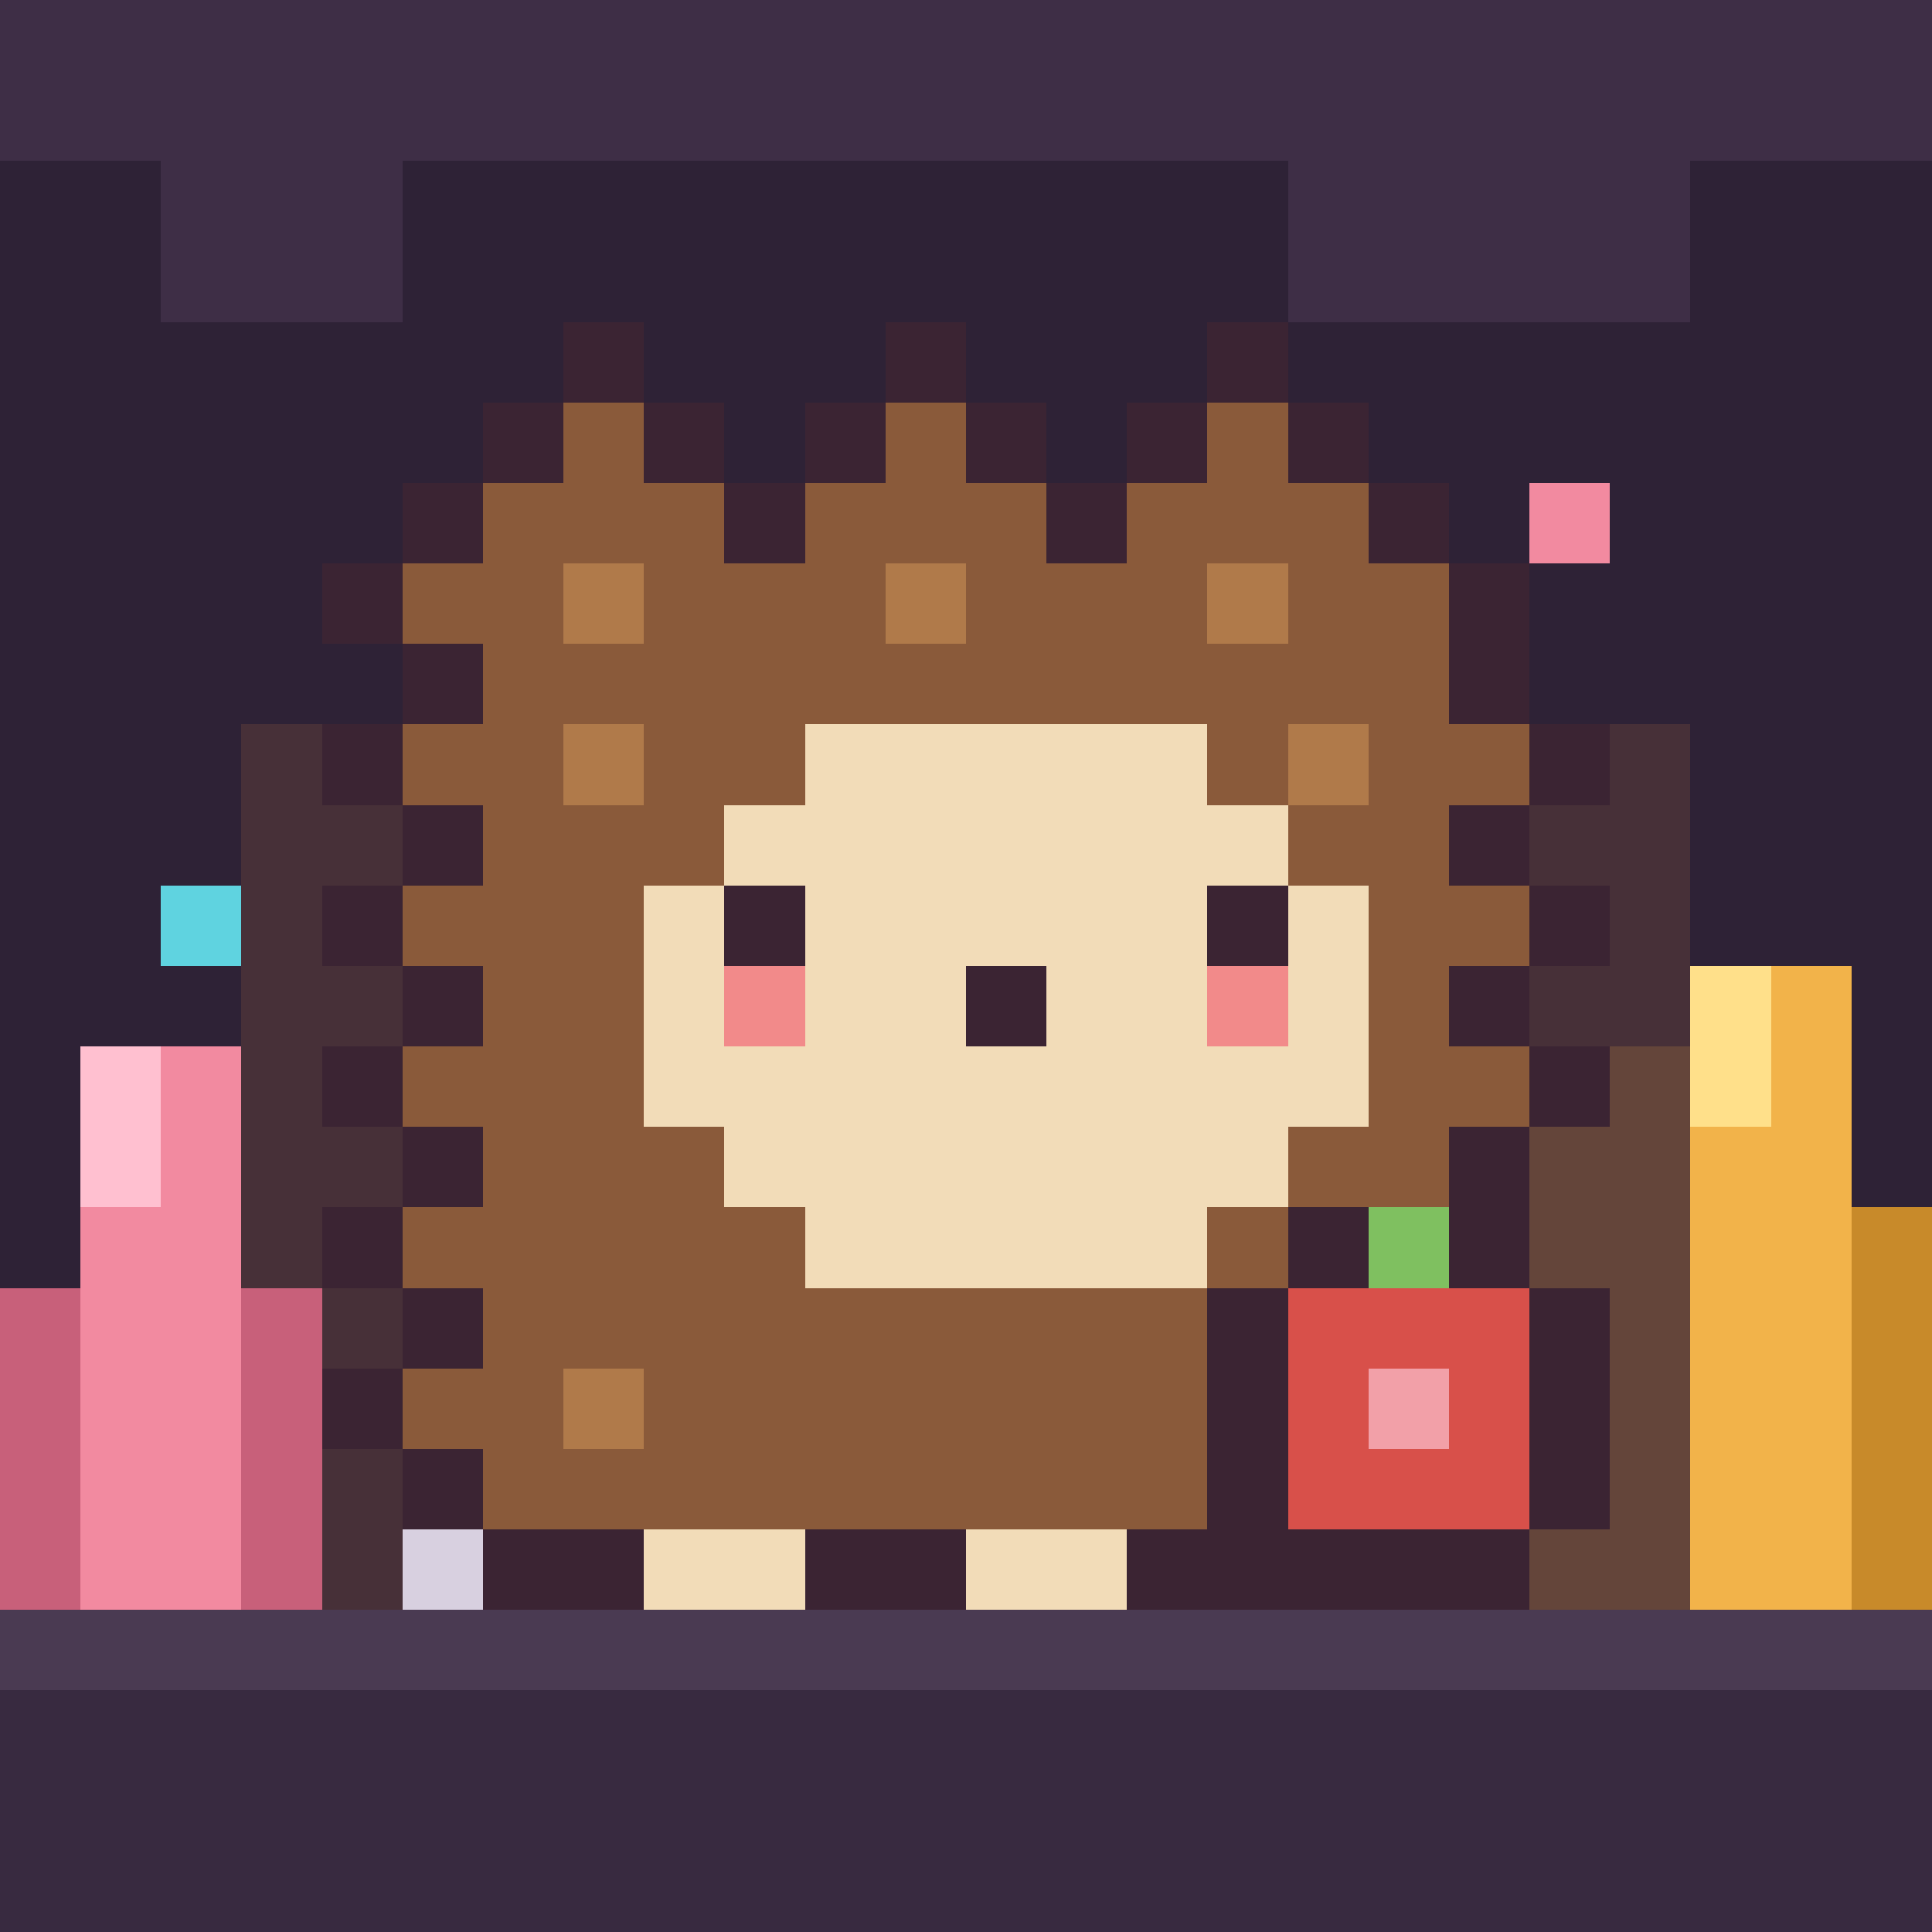
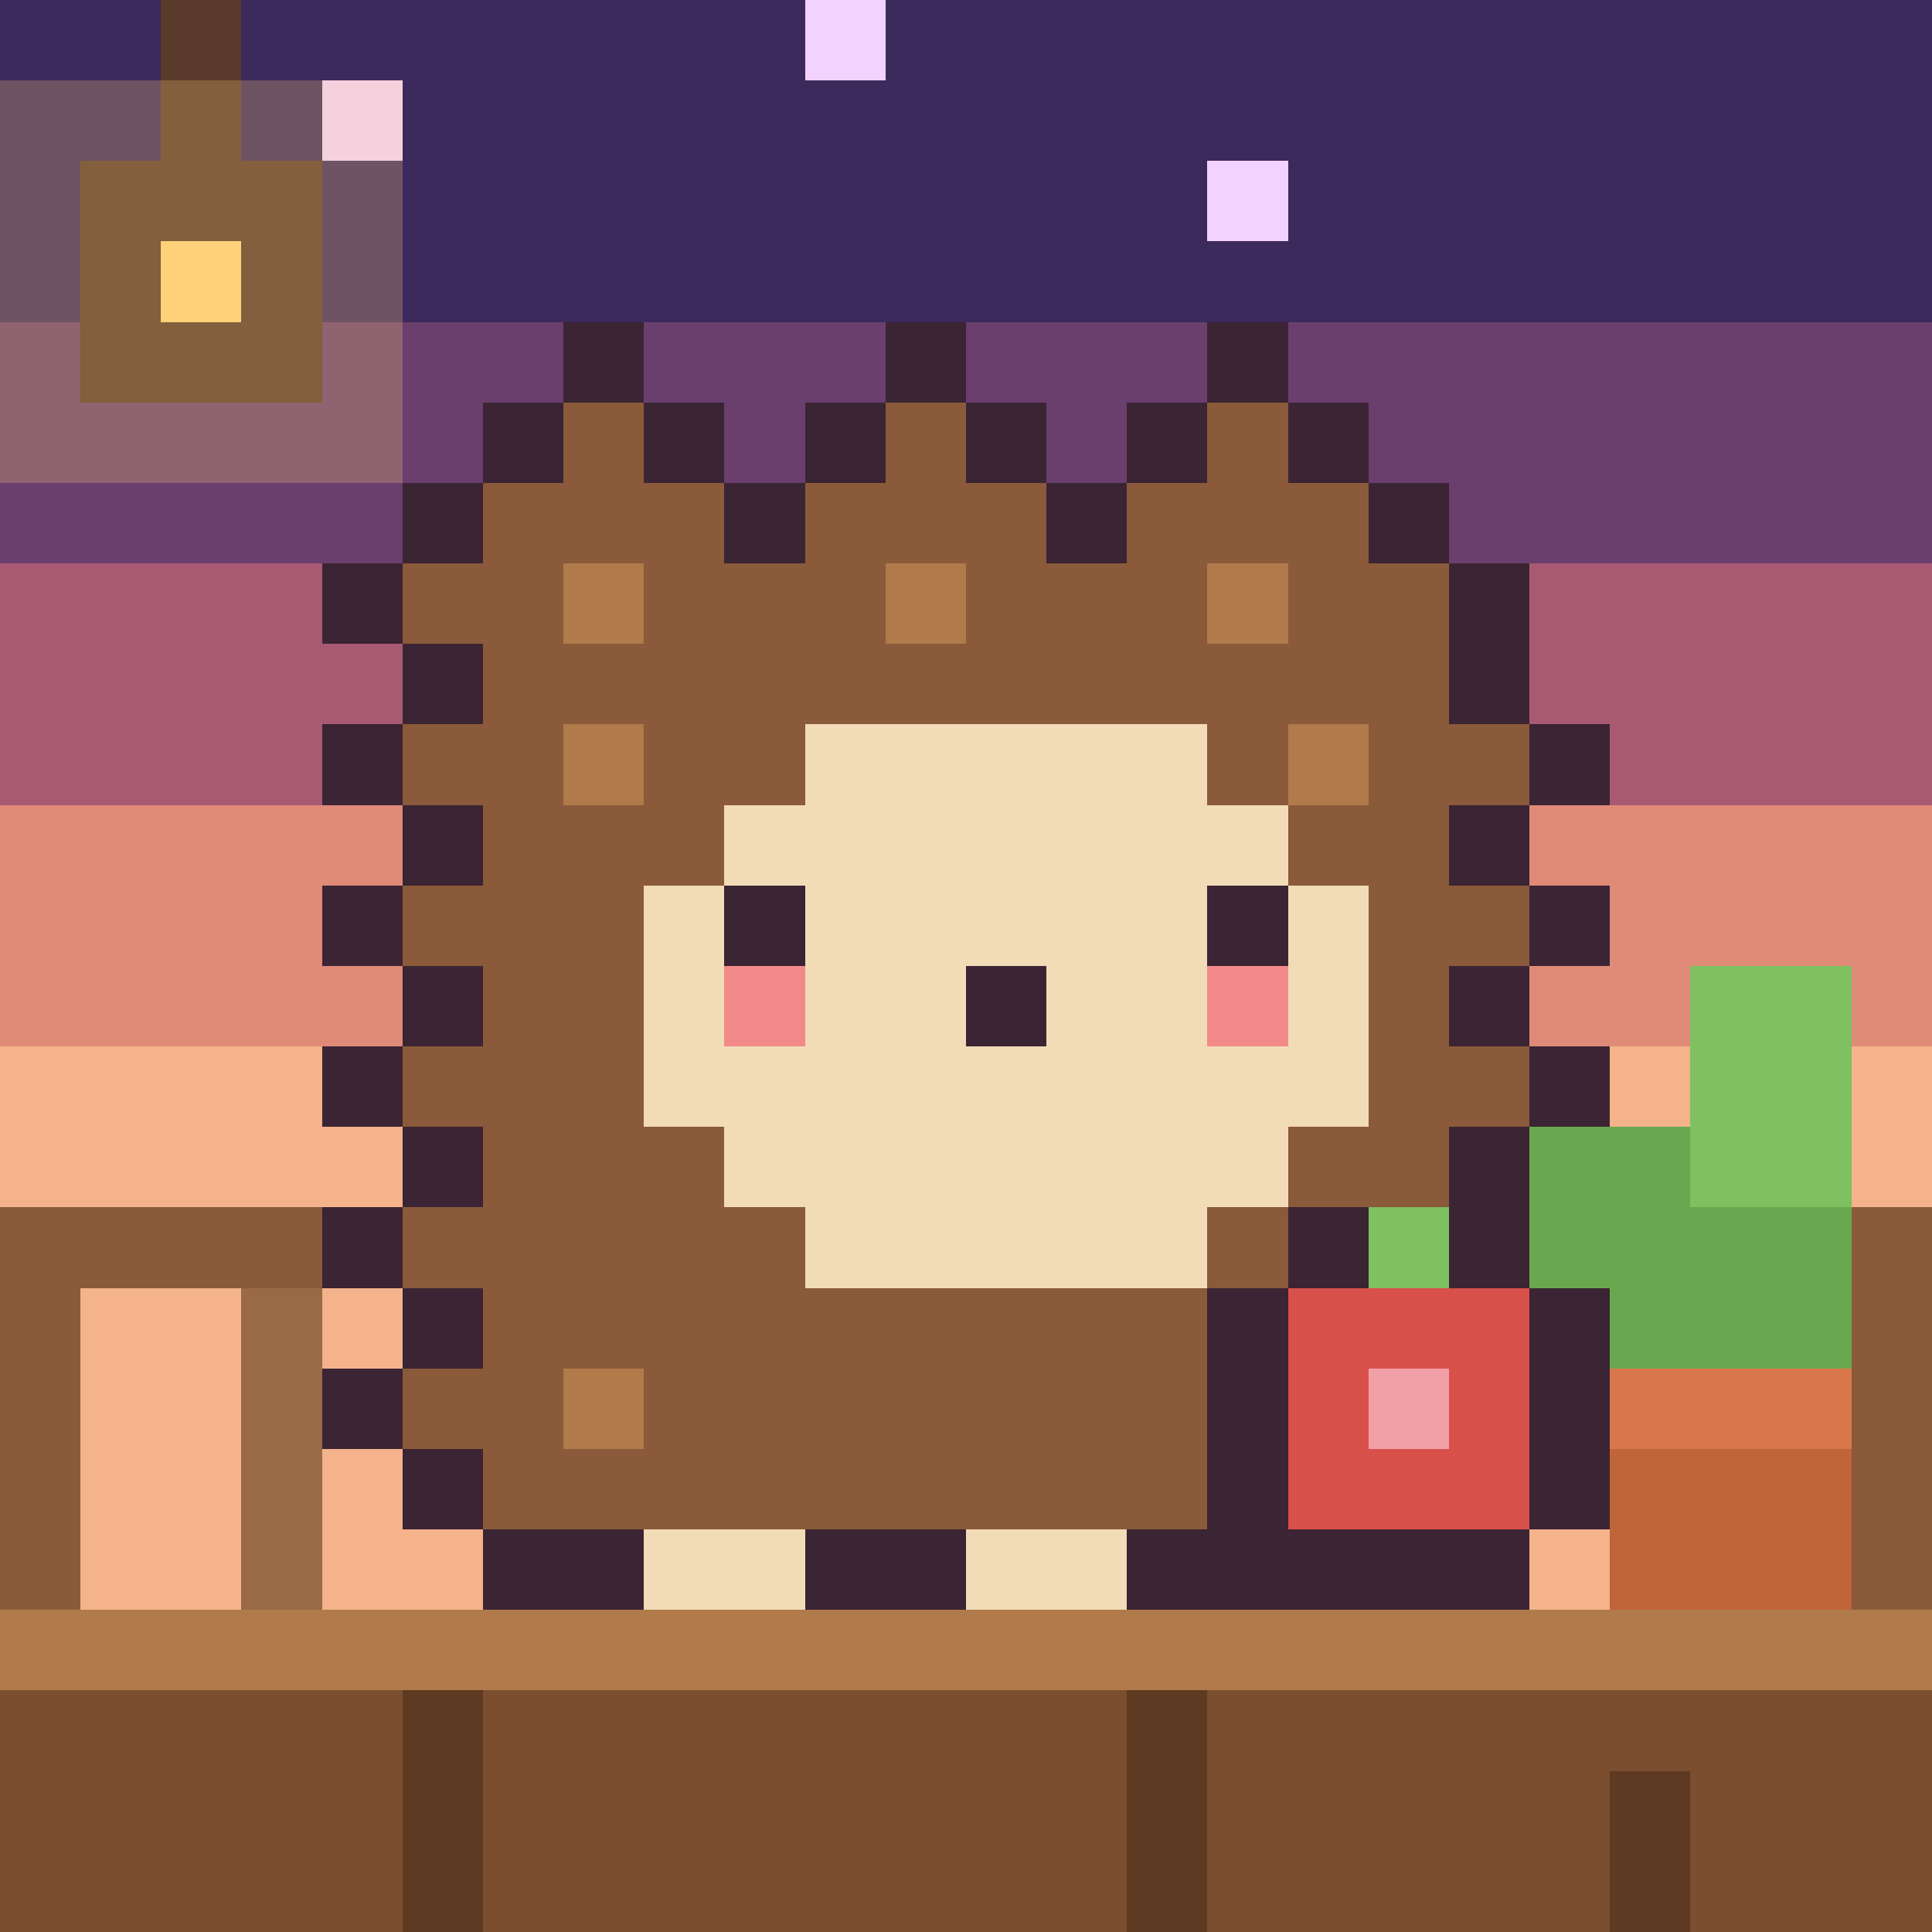
<svg xmlns="http://www.w3.org/2000/svg" viewBox="0 0 24 24" width="96" height="96" shape-rendering="crispEdges">
-   <rect x="0" y="0" width="24" height="20" fill="#2e2236" />
-   <rect x="0" y="0" width="24" height="2" fill="#3e2e46" />
-   <rect x="2" y="2" width="3" height="2" fill="#3e2e46" />
-   <rect x="16" y="2" width="5" height="2" fill="#3e2e46" />
-   <rect x="3" y="9" width="18" height="11" fill="#ff9a4a" fill-opacity="0.12" />
-   <rect x="13" y="13" width="9" height="8" fill="#ffb84a" fill-opacity="0.16" />
-   <rect x="1" y="13" width="2" height="7" fill="#f28aa0" />
-   <rect x="0" y="16" width="1" height="4" fill="#c8607a" />
-   <rect x="3" y="16" width="1" height="4" fill="#c8607a" />
-   <rect x="1" y="13" width="1" height="2" fill="#ffc0d0" />
-   <rect x="5" y="17" width="2" height="1" fill="#5fd3e0" />
-   <rect x="5" y="18" width="1" height="2" fill="#d8d0e0" />
-   <rect x="2" y="11" width="1" height="1" fill="#5fd3e0" />
-   <rect x="8" y="5" width="1" height="1" fill="#f2b34a" />
-   <rect x="19" y="6" width="1" height="1" fill="#f28aa0" />
-   <rect x="15" y="20" width="5" height="1" fill="#6a4428" />
-   <rect x="16" y="18" width="3" height="2" fill="#ff8c42" />
-   <rect x="17" y="17" width="1" height="1" fill="#ffd27a" />
-   <rect x="17" y="18" width="1" height="1" fill="#ffd27a" />
-   <rect x="21" y="12" width="2" height="8" fill="#f2b34a" />
-   <rect x="23" y="15" width="1" height="5" fill="#c88a2a" />
-   <rect x="21" y="12" width="1" height="2" fill="#ffe08a" />
-   <rect x="0" y="20" width="24" height="1" fill="#4a3a52" />
-   <rect x="0" y="21" width="24" height="3" fill="#382a40" />
+   <rect x="0" y="0" width="24" height="4" fill="#3d2a5c" />
+   <rect x="0" y="4" width="24" height="3" fill="#6a3f6e" />
+   <rect x="0" y="7" width="24" height="3" fill="#a85a72" />
+   <rect x="0" y="10" width="24" height="3" fill="#e08a78" />
+   <rect x="0" y="13" width="24" height="7" fill="#f4b38a" />
+   <rect x="4" y="1" width="1" height="1" fill="#f2d2ff" />
+   <rect x="15" y="2" width="1" height="1" fill="#f2d2ff" />
+   <rect x="10" y="0" width="1" height="1" fill="#f2d2ff" />
+   <rect x="0" y="15" width="24" height="1" fill="#8a5a3a" />
+   <rect x="0" y="15" width="1" height="5" fill="#8a5a3a" />
+   <rect x="6" y="15" width="1" height="5" fill="#8a5a3a" />
+   <rect x="12" y="15" width="1" height="5" fill="#8a5a3a" />
+   <rect x="18" y="15" width="1" height="5" fill="#8a5a3a" />
+   <rect x="23" y="15" width="1" height="5" fill="#8a5a3a" />
+   <rect x="3" y="16" width="1" height="4" fill="#9a6a46" />
+   <rect x="9" y="16" width="1" height="4" fill="#9a6a46" />
+   <rect x="15" y="16" width="1" height="4" fill="#9a6a46" />
+   <rect x="21" y="16" width="1" height="4" fill="#9a6a46" />
+   <rect x="2" y="0" width="1" height="2" fill="#5a3a2a" />
+   <rect x="1" y="2" width="3" height="3" fill="#5a3a2a" />
+   <rect x="2" y="3" width="1" height="1" fill="#ffd27a" />
+   <rect x="0" y="1" width="5" height="5" fill="#ffd27a" fill-opacity="0.25" />
+   <rect x="20" y="17" width="3" height="3" fill="#c0643a" />
+   <rect x="20" y="17" width="3" height="1" fill="#d8784a" />
+   <rect x="19" y="14" width="2" height="2" fill="#6aa84f" />
+   <rect x="21" y="12" width="2" height="3" fill="#7fc060" />
+   <rect x="20" y="15" width="3" height="2" fill="#6aa84f" />
+   <rect x="0" y="20" width="24" height="1" fill="#b07a4a" />
+   <rect x="0" y="21" width="24" height="3" fill="#7a4e2e" />
+   <rect x="5" y="21" width="1" height="3" fill="#5e3a22" />
+   <rect x="14" y="21" width="1" height="3" fill="#5e3a22" />
+   <rect x="20" y="22" width="1" height="2" fill="#5e3a22" />
  <rect x="7" y="4" width="1" height="1" fill="#3b2433" />
  <rect x="11" y="4" width="1" height="1" fill="#3b2433" />
  <rect x="15" y="4" width="1" height="1" fill="#3b2433" />
  <rect x="6" y="5" width="1" height="1" fill="#3b2433" />
  <rect x="7" y="5" width="1" height="1" fill="#8a5a3a" />
  <rect x="8" y="5" width="1" height="1" fill="#3b2433" />
  <rect x="10" y="5" width="1" height="1" fill="#3b2433" />
  <rect x="11" y="5" width="1" height="1" fill="#8a5a3a" />
  <rect x="12" y="5" width="1" height="1" fill="#3b2433" />
  <rect x="14" y="5" width="1" height="1" fill="#3b2433" />
  <rect x="15" y="5" width="1" height="1" fill="#8a5a3a" />
  <rect x="16" y="5" width="1" height="1" fill="#3b2433" />
  <rect x="5" y="6" width="1" height="1" fill="#3b2433" />
  <rect x="6" y="6" width="1" height="1" fill="#8a5a3a" />
  <rect x="7" y="6" width="1" height="1" fill="#8a5a3a" />
  <rect x="8" y="6" width="1" height="1" fill="#8a5a3a" />
  <rect x="9" y="6" width="1" height="1" fill="#3b2433" />
  <rect x="10" y="6" width="1" height="1" fill="#8a5a3a" />
  <rect x="11" y="6" width="1" height="1" fill="#8a5a3a" />
  <rect x="12" y="6" width="1" height="1" fill="#8a5a3a" />
  <rect x="13" y="6" width="1" height="1" fill="#3b2433" />
  <rect x="14" y="6" width="1" height="1" fill="#8a5a3a" />
  <rect x="15" y="6" width="1" height="1" fill="#8a5a3a" />
  <rect x="16" y="6" width="1" height="1" fill="#8a5a3a" />
  <rect x="17" y="6" width="1" height="1" fill="#3b2433" />
  <rect x="4" y="7" width="1" height="1" fill="#3b2433" />
  <rect x="5" y="7" width="1" height="1" fill="#8a5a3a" />
  <rect x="6" y="7" width="1" height="1" fill="#8a5a3a" />
  <rect x="7" y="7" width="1" height="1" fill="#b07a4a" />
  <rect x="8" y="7" width="1" height="1" fill="#8a5a3a" />
  <rect x="9" y="7" width="1" height="1" fill="#8a5a3a" />
  <rect x="10" y="7" width="1" height="1" fill="#8a5a3a" />
  <rect x="11" y="7" width="1" height="1" fill="#b07a4a" />
  <rect x="12" y="7" width="1" height="1" fill="#8a5a3a" />
  <rect x="13" y="7" width="1" height="1" fill="#8a5a3a" />
  <rect x="14" y="7" width="1" height="1" fill="#8a5a3a" />
  <rect x="15" y="7" width="1" height="1" fill="#b07a4a" />
  <rect x="16" y="7" width="1" height="1" fill="#8a5a3a" />
  <rect x="17" y="7" width="1" height="1" fill="#8a5a3a" />
  <rect x="18" y="7" width="1" height="1" fill="#3b2433" />
  <rect x="5" y="8" width="1" height="1" fill="#3b2433" />
  <rect x="6" y="8" width="1" height="1" fill="#8a5a3a" />
  <rect x="7" y="8" width="1" height="1" fill="#8a5a3a" />
  <rect x="8" y="8" width="1" height="1" fill="#8a5a3a" />
  <rect x="9" y="8" width="1" height="1" fill="#8a5a3a" />
  <rect x="10" y="8" width="1" height="1" fill="#8a5a3a" />
  <rect x="11" y="8" width="1" height="1" fill="#8a5a3a" />
  <rect x="12" y="8" width="1" height="1" fill="#8a5a3a" />
  <rect x="13" y="8" width="1" height="1" fill="#8a5a3a" />
  <rect x="14" y="8" width="1" height="1" fill="#8a5a3a" />
  <rect x="15" y="8" width="1" height="1" fill="#8a5a3a" />
  <rect x="16" y="8" width="1" height="1" fill="#8a5a3a" />
  <rect x="17" y="8" width="1" height="1" fill="#8a5a3a" />
  <rect x="18" y="8" width="1" height="1" fill="#3b2433" />
  <rect x="4" y="9" width="1" height="1" fill="#3b2433" />
  <rect x="5" y="9" width="1" height="1" fill="#8a5a3a" />
  <rect x="6" y="9" width="1" height="1" fill="#8a5a3a" />
  <rect x="7" y="9" width="1" height="1" fill="#b07a4a" />
  <rect x="8" y="9" width="1" height="1" fill="#8a5a3a" />
  <rect x="9" y="9" width="1" height="1" fill="#8a5a3a" />
  <rect x="10" y="9" width="1" height="1" fill="#f2dcb8" />
  <rect x="11" y="9" width="1" height="1" fill="#f2dcb8" />
  <rect x="12" y="9" width="1" height="1" fill="#f2dcb8" />
  <rect x="13" y="9" width="1" height="1" fill="#f2dcb8" />
  <rect x="14" y="9" width="1" height="1" fill="#f2dcb8" />
  <rect x="15" y="9" width="1" height="1" fill="#8a5a3a" />
  <rect x="16" y="9" width="1" height="1" fill="#b07a4a" />
  <rect x="17" y="9" width="1" height="1" fill="#8a5a3a" />
  <rect x="18" y="9" width="1" height="1" fill="#8a5a3a" />
  <rect x="19" y="9" width="1" height="1" fill="#3b2433" />
  <rect x="5" y="10" width="1" height="1" fill="#3b2433" />
  <rect x="6" y="10" width="1" height="1" fill="#8a5a3a" />
  <rect x="7" y="10" width="1" height="1" fill="#8a5a3a" />
  <rect x="8" y="10" width="1" height="1" fill="#8a5a3a" />
  <rect x="9" y="10" width="1" height="1" fill="#f2dcb8" />
  <rect x="10" y="10" width="1" height="1" fill="#f2dcb8" />
  <rect x="11" y="10" width="1" height="1" fill="#f2dcb8" />
  <rect x="12" y="10" width="1" height="1" fill="#f2dcb8" />
  <rect x="13" y="10" width="1" height="1" fill="#f2dcb8" />
  <rect x="14" y="10" width="1" height="1" fill="#f2dcb8" />
  <rect x="15" y="10" width="1" height="1" fill="#f2dcb8" />
  <rect x="16" y="10" width="1" height="1" fill="#8a5a3a" />
  <rect x="17" y="10" width="1" height="1" fill="#8a5a3a" />
  <rect x="18" y="10" width="1" height="1" fill="#3b2433" />
  <rect x="4" y="11" width="1" height="1" fill="#3b2433" />
  <rect x="5" y="11" width="1" height="1" fill="#8a5a3a" />
  <rect x="6" y="11" width="1" height="1" fill="#8a5a3a" />
  <rect x="7" y="11" width="1" height="1" fill="#8a5a3a" />
  <rect x="8" y="11" width="1" height="1" fill="#f2dcb8" />
  <rect x="9" y="11" width="1" height="1" fill="#3b2433" />
  <rect x="10" y="11" width="1" height="1" fill="#f2dcb8" />
  <rect x="11" y="11" width="1" height="1" fill="#f2dcb8" />
  <rect x="12" y="11" width="1" height="1" fill="#f2dcb8" />
  <rect x="13" y="11" width="1" height="1" fill="#f2dcb8" />
  <rect x="14" y="11" width="1" height="1" fill="#f2dcb8" />
  <rect x="15" y="11" width="1" height="1" fill="#3b2433" />
  <rect x="16" y="11" width="1" height="1" fill="#f2dcb8" />
  <rect x="17" y="11" width="1" height="1" fill="#8a5a3a" />
  <rect x="18" y="11" width="1" height="1" fill="#8a5a3a" />
  <rect x="19" y="11" width="1" height="1" fill="#3b2433" />
  <rect x="5" y="12" width="1" height="1" fill="#3b2433" />
  <rect x="6" y="12" width="1" height="1" fill="#8a5a3a" />
  <rect x="7" y="12" width="1" height="1" fill="#8a5a3a" />
  <rect x="8" y="12" width="1" height="1" fill="#f2dcb8" />
  <rect x="9" y="12" width="1" height="1" fill="#f28a8a" />
  <rect x="10" y="12" width="1" height="1" fill="#f2dcb8" />
  <rect x="11" y="12" width="1" height="1" fill="#f2dcb8" />
  <rect x="12" y="12" width="1" height="1" fill="#3b2433" />
  <rect x="13" y="12" width="1" height="1" fill="#f2dcb8" />
  <rect x="14" y="12" width="1" height="1" fill="#f2dcb8" />
  <rect x="15" y="12" width="1" height="1" fill="#f28a8a" />
  <rect x="16" y="12" width="1" height="1" fill="#f2dcb8" />
  <rect x="17" y="12" width="1" height="1" fill="#8a5a3a" />
  <rect x="18" y="12" width="1" height="1" fill="#3b2433" />
  <rect x="4" y="13" width="1" height="1" fill="#3b2433" />
  <rect x="5" y="13" width="1" height="1" fill="#8a5a3a" />
  <rect x="6" y="13" width="1" height="1" fill="#8a5a3a" />
  <rect x="7" y="13" width="1" height="1" fill="#8a5a3a" />
  <rect x="8" y="13" width="1" height="1" fill="#f2dcb8" />
  <rect x="9" y="13" width="1" height="1" fill="#f2dcb8" />
  <rect x="10" y="13" width="1" height="1" fill="#f2dcb8" />
  <rect x="11" y="13" width="1" height="1" fill="#f2dcb8" />
  <rect x="12" y="13" width="1" height="1" fill="#f2dcb8" />
  <rect x="13" y="13" width="1" height="1" fill="#f2dcb8" />
  <rect x="14" y="13" width="1" height="1" fill="#f2dcb8" />
  <rect x="15" y="13" width="1" height="1" fill="#f2dcb8" />
  <rect x="16" y="13" width="1" height="1" fill="#f2dcb8" />
  <rect x="17" y="13" width="1" height="1" fill="#8a5a3a" />
  <rect x="18" y="13" width="1" height="1" fill="#8a5a3a" />
  <rect x="19" y="13" width="1" height="1" fill="#3b2433" />
  <rect x="5" y="14" width="1" height="1" fill="#3b2433" />
  <rect x="6" y="14" width="1" height="1" fill="#8a5a3a" />
  <rect x="7" y="14" width="1" height="1" fill="#8a5a3a" />
  <rect x="8" y="14" width="1" height="1" fill="#8a5a3a" />
  <rect x="9" y="14" width="1" height="1" fill="#f2dcb8" />
  <rect x="10" y="14" width="1" height="1" fill="#f2dcb8" />
  <rect x="11" y="14" width="1" height="1" fill="#f2dcb8" />
  <rect x="12" y="14" width="1" height="1" fill="#f2dcb8" />
  <rect x="13" y="14" width="1" height="1" fill="#f2dcb8" />
  <rect x="14" y="14" width="1" height="1" fill="#f2dcb8" />
  <rect x="15" y="14" width="1" height="1" fill="#f2dcb8" />
  <rect x="16" y="14" width="1" height="1" fill="#8a5a3a" />
  <rect x="17" y="14" width="1" height="1" fill="#8a5a3a" />
  <rect x="18" y="14" width="1" height="1" fill="#3b2433" />
  <rect x="4" y="15" width="1" height="1" fill="#3b2433" />
  <rect x="5" y="15" width="1" height="1" fill="#8a5a3a" />
  <rect x="6" y="15" width="1" height="1" fill="#8a5a3a" />
  <rect x="7" y="15" width="1" height="1" fill="#8a5a3a" />
  <rect x="8" y="15" width="1" height="1" fill="#8a5a3a" />
  <rect x="9" y="15" width="1" height="1" fill="#8a5a3a" />
  <rect x="10" y="15" width="1" height="1" fill="#f2dcb8" />
  <rect x="11" y="15" width="1" height="1" fill="#f2dcb8" />
  <rect x="12" y="15" width="1" height="1" fill="#f2dcb8" />
  <rect x="13" y="15" width="1" height="1" fill="#f2dcb8" />
  <rect x="14" y="15" width="1" height="1" fill="#f2dcb8" />
  <rect x="15" y="15" width="1" height="1" fill="#8a5a3a" />
  <rect x="16" y="15" width="1" height="1" fill="#3b2433" />
  <rect x="17" y="15" width="1" height="1" fill="#7fc060" />
  <rect x="18" y="15" width="1" height="1" fill="#3b2433" />
  <rect x="5" y="16" width="1" height="1" fill="#3b2433" />
  <rect x="6" y="16" width="1" height="1" fill="#8a5a3a" />
  <rect x="7" y="16" width="1" height="1" fill="#8a5a3a" />
  <rect x="8" y="16" width="1" height="1" fill="#8a5a3a" />
  <rect x="9" y="16" width="1" height="1" fill="#8a5a3a" />
  <rect x="10" y="16" width="1" height="1" fill="#8a5a3a" />
  <rect x="11" y="16" width="1" height="1" fill="#8a5a3a" />
  <rect x="12" y="16" width="1" height="1" fill="#8a5a3a" />
  <rect x="13" y="16" width="1" height="1" fill="#8a5a3a" />
  <rect x="14" y="16" width="1" height="1" fill="#8a5a3a" />
  <rect x="15" y="16" width="1" height="1" fill="#3b2433" />
  <rect x="16" y="16" width="1" height="1" fill="#d8504a" />
  <rect x="17" y="16" width="1" height="1" fill="#d8504a" />
  <rect x="18" y="16" width="1" height="1" fill="#d8504a" />
  <rect x="19" y="16" width="1" height="1" fill="#3b2433" />
  <rect x="4" y="17" width="1" height="1" fill="#3b2433" />
  <rect x="5" y="17" width="1" height="1" fill="#8a5a3a" />
  <rect x="6" y="17" width="1" height="1" fill="#8a5a3a" />
  <rect x="7" y="17" width="1" height="1" fill="#b07a4a" />
  <rect x="8" y="17" width="1" height="1" fill="#8a5a3a" />
  <rect x="9" y="17" width="1" height="1" fill="#8a5a3a" />
  <rect x="10" y="17" width="1" height="1" fill="#8a5a3a" />
  <rect x="11" y="17" width="1" height="1" fill="#8a5a3a" />
  <rect x="12" y="17" width="1" height="1" fill="#8a5a3a" />
  <rect x="13" y="17" width="1" height="1" fill="#8a5a3a" />
  <rect x="14" y="17" width="1" height="1" fill="#8a5a3a" />
  <rect x="15" y="17" width="1" height="1" fill="#3b2433" />
  <rect x="16" y="17" width="1" height="1" fill="#d8504a" />
  <rect x="17" y="17" width="1" height="1" fill="#f2a0a8" />
  <rect x="18" y="17" width="1" height="1" fill="#d8504a" />
  <rect x="19" y="17" width="1" height="1" fill="#3b2433" />
  <rect x="5" y="18" width="1" height="1" fill="#3b2433" />
  <rect x="6" y="18" width="1" height="1" fill="#8a5a3a" />
  <rect x="7" y="18" width="1" height="1" fill="#8a5a3a" />
  <rect x="8" y="18" width="1" height="1" fill="#8a5a3a" />
  <rect x="9" y="18" width="1" height="1" fill="#8a5a3a" />
  <rect x="10" y="18" width="1" height="1" fill="#8a5a3a" />
  <rect x="11" y="18" width="1" height="1" fill="#8a5a3a" />
  <rect x="12" y="18" width="1" height="1" fill="#8a5a3a" />
  <rect x="13" y="18" width="1" height="1" fill="#8a5a3a" />
  <rect x="14" y="18" width="1" height="1" fill="#8a5a3a" />
  <rect x="15" y="18" width="1" height="1" fill="#3b2433" />
  <rect x="16" y="18" width="1" height="1" fill="#d8504a" />
  <rect x="17" y="18" width="1" height="1" fill="#d8504a" />
  <rect x="18" y="18" width="1" height="1" fill="#d8504a" />
  <rect x="19" y="18" width="1" height="1" fill="#3b2433" />
  <rect x="6" y="19" width="1" height="1" fill="#3b2433" />
  <rect x="7" y="19" width="1" height="1" fill="#3b2433" />
  <rect x="8" y="19" width="1" height="1" fill="#f2dcb8" />
  <rect x="9" y="19" width="1" height="1" fill="#f2dcb8" />
  <rect x="10" y="19" width="1" height="1" fill="#3b2433" />
  <rect x="11" y="19" width="1" height="1" fill="#3b2433" />
  <rect x="12" y="19" width="1" height="1" fill="#f2dcb8" />
  <rect x="13" y="19" width="1" height="1" fill="#f2dcb8" />
  <rect x="14" y="19" width="1" height="1" fill="#3b2433" />
  <rect x="15" y="19" width="1" height="1" fill="#3b2433" />
  <rect x="16" y="19" width="1" height="1" fill="#3b2433" />
  <rect x="17" y="19" width="1" height="1" fill="#3b2433" />
  <rect x="18" y="19" width="1" height="1" fill="#3b2433" />
</svg>
